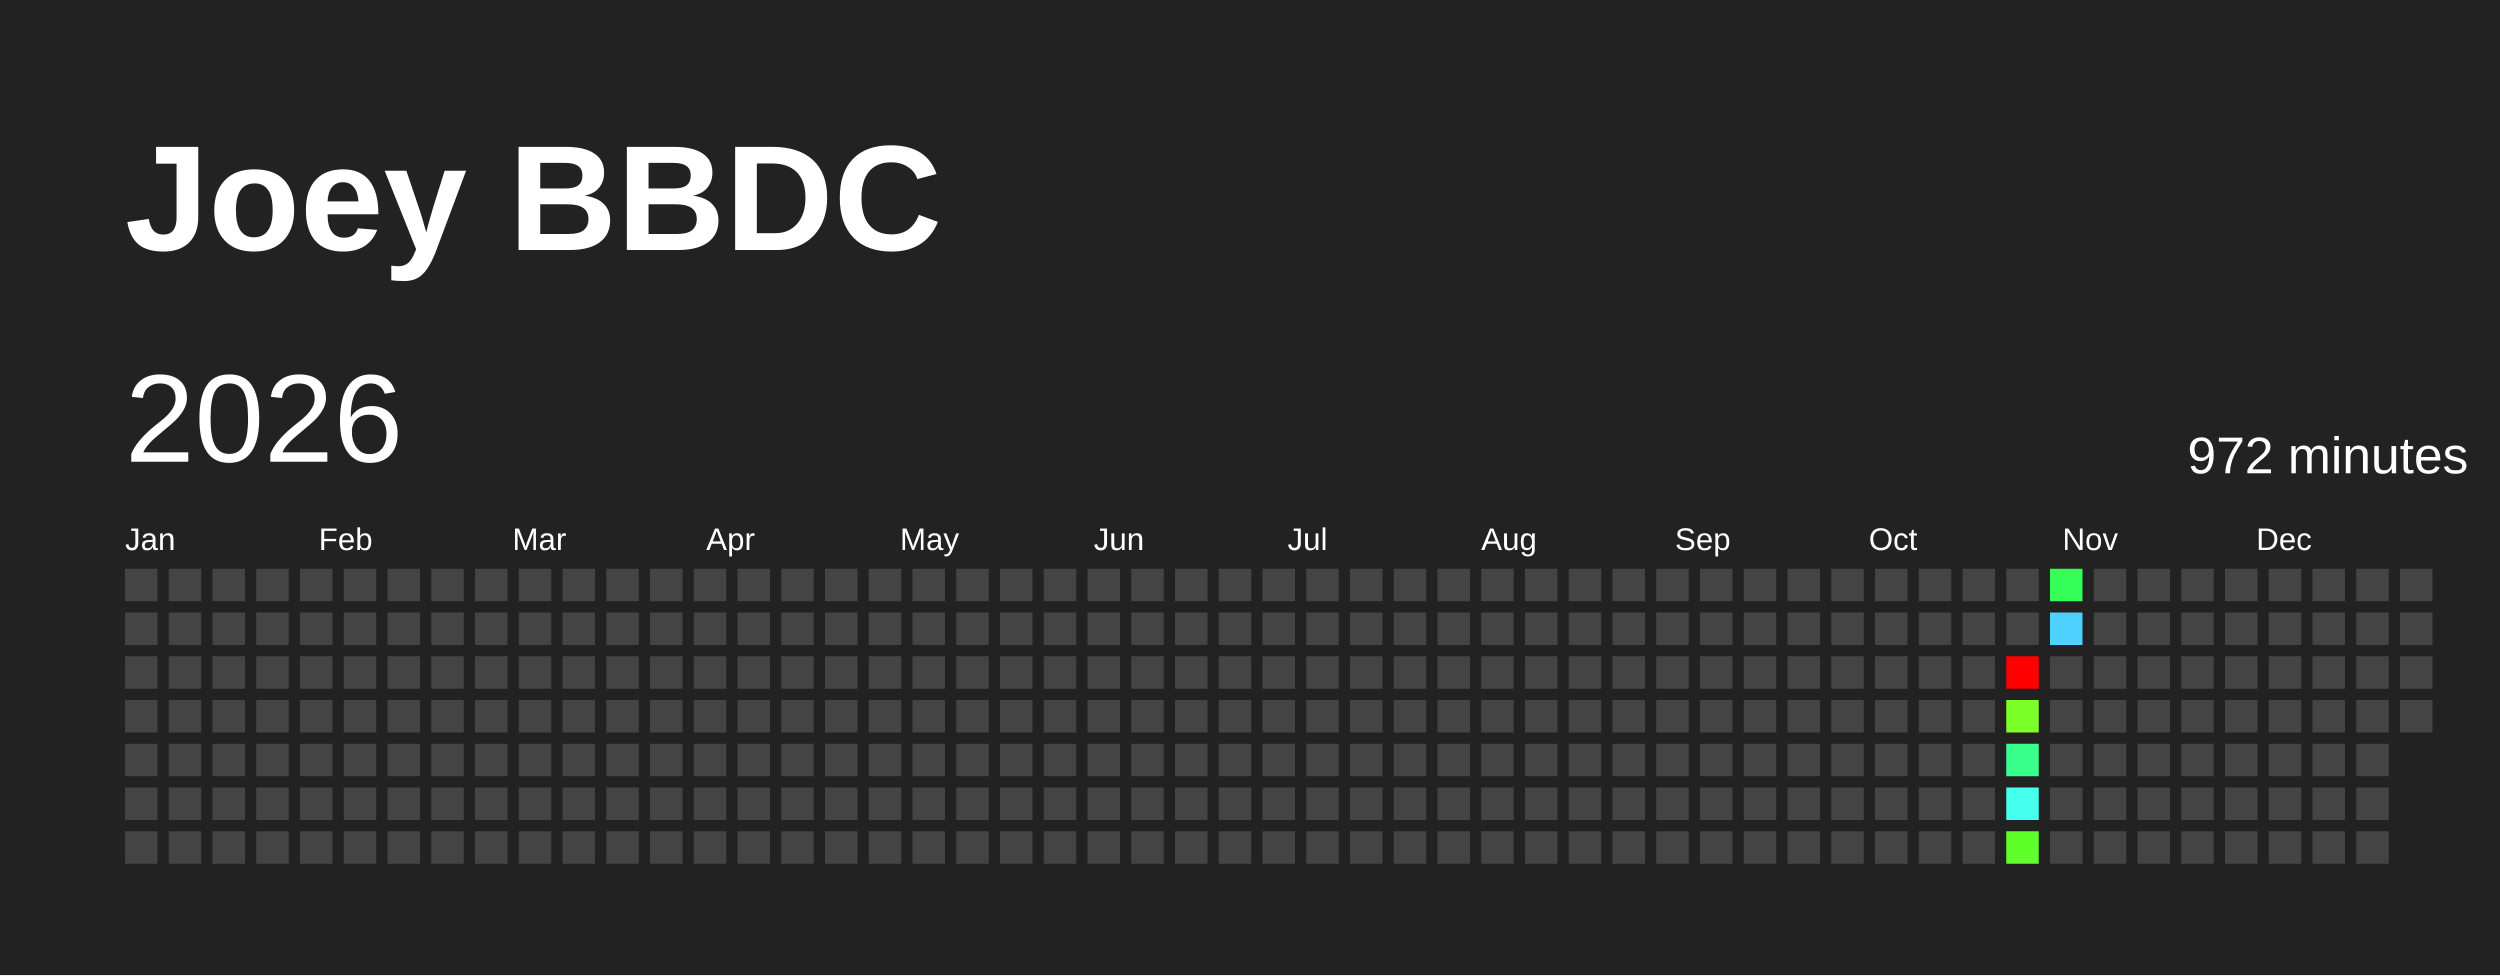
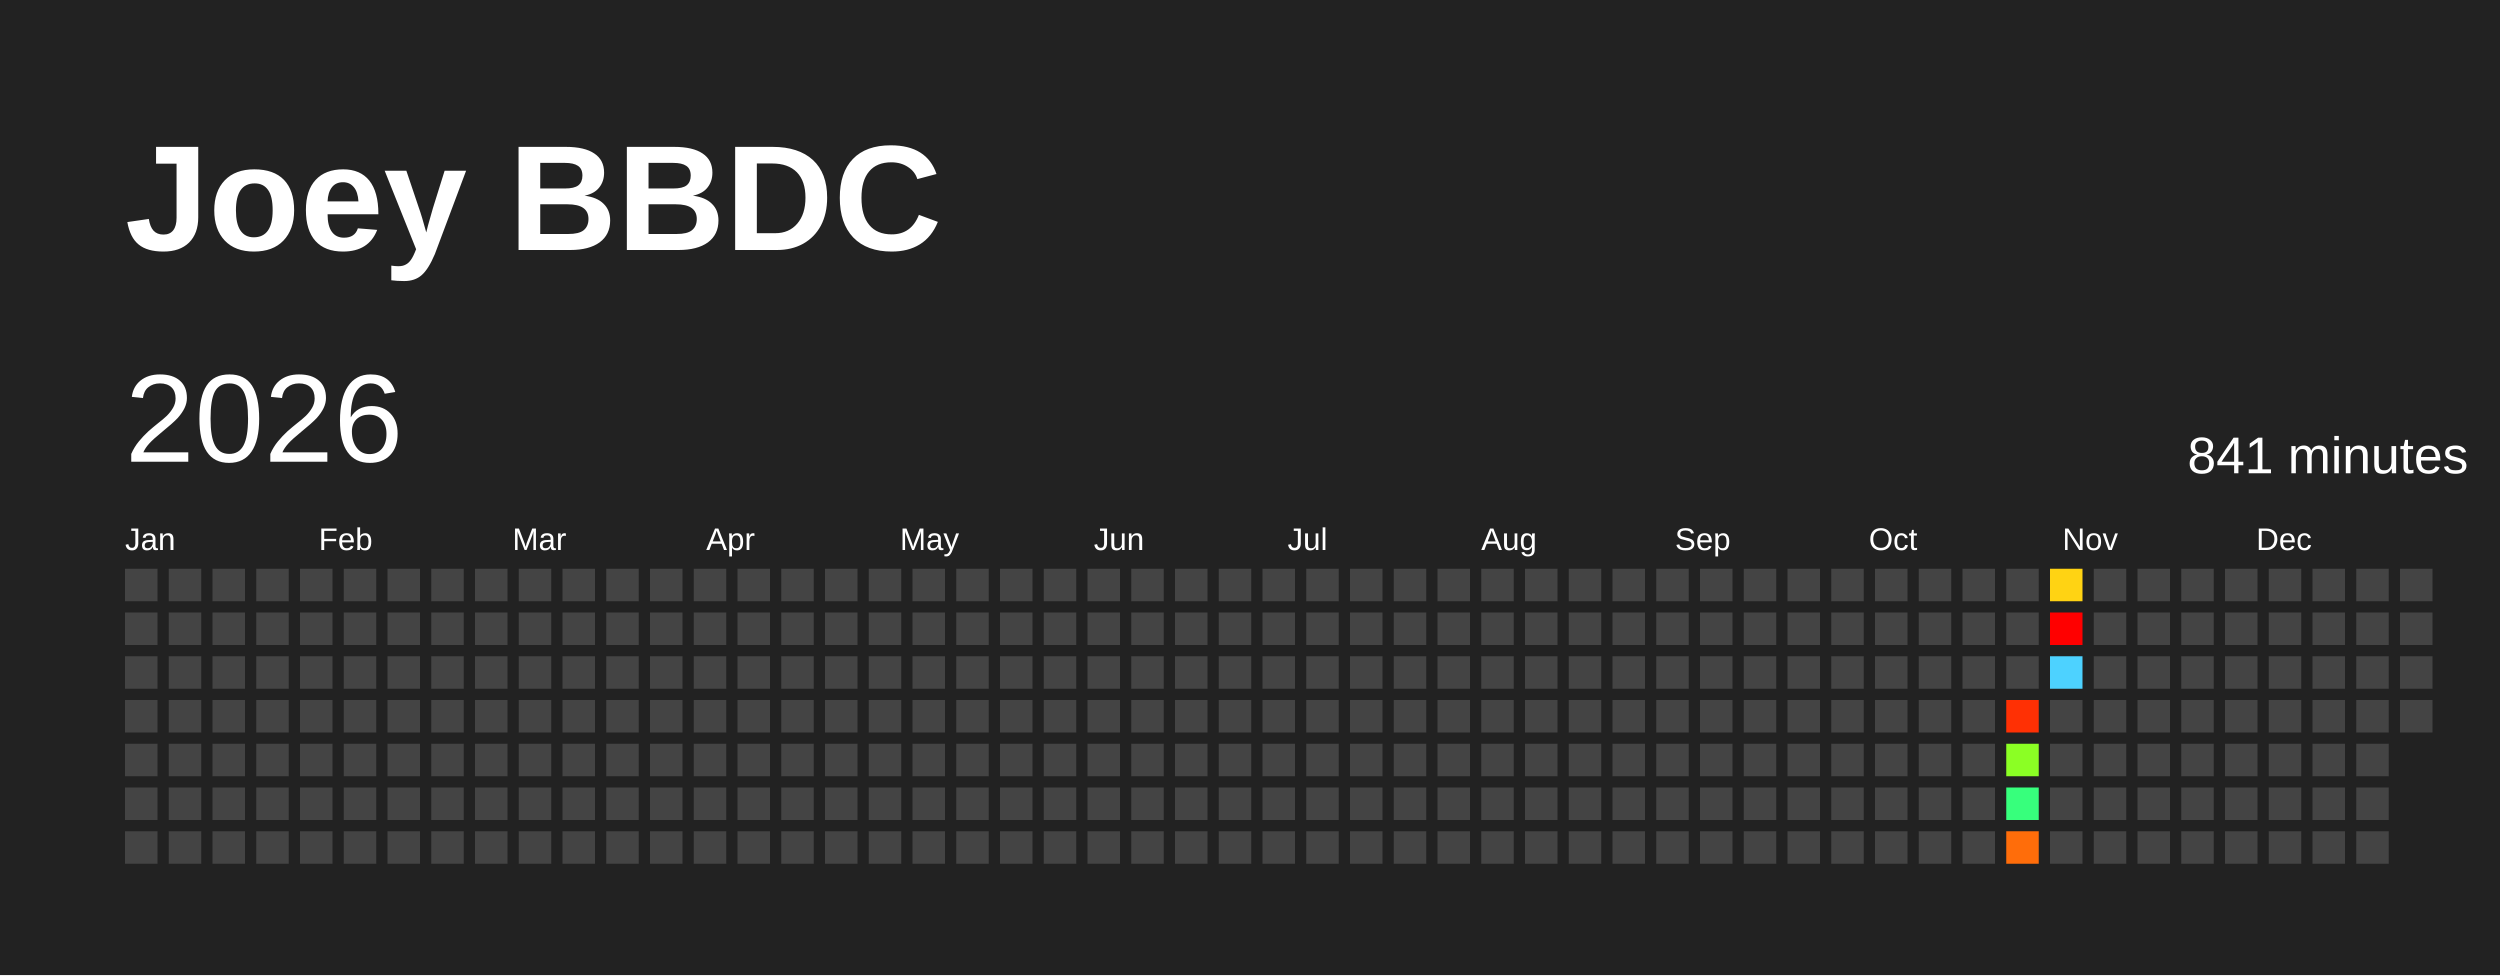
<svg xmlns="http://www.w3.org/2000/svg" baseProfile="full" height="78mm" version="1.1" viewBox="0,0,200,78" width="200mm">
  <defs />
  <rect fill="#222222" height="78" width="200" x="0" y="0" />
  <text fill="#FFFFFF" style="font-size:12px; font-family:Arial; font-weight:bold;" x="10" y="20">Joey BBDC</text>
  <text dominant-baseline="hanging" fill="#FFFFFF" style="font-size:10.0px; font-family:Arial;" x="10" y="30">2026</text>
-   <text dominant-baseline="hanging" fill="#FFFFFF" style="font-size:4.125px; font-family:Arial;" x="175" y="35">972 minutes</text>
+   <text dominant-baseline="hanging" fill="#FFFFFF" style="font-size:4.125px; font-family:Arial;" x="175" y="35">841 minutes</text>
  <text fill="#FFFFFF" style="font-size:2.5px; font-family:Arial" x="10.0" y="44">Jan</text>
  <text fill="#FFFFFF" style="font-size:2.5px; font-family:Arial" x="25.5" y="44">Feb</text>
  <text fill="#FFFFFF" style="font-size:2.5px; font-family:Arial" x="41.0" y="44">Mar</text>
  <text fill="#FFFFFF" style="font-size:2.5px; font-family:Arial" x="56.5" y="44">Apr</text>
  <text fill="#FFFFFF" style="font-size:2.5px; font-family:Arial" x="72.0" y="44">May</text>
  <text fill="#FFFFFF" style="font-size:2.5px; font-family:Arial" x="87.5" y="44">Jun</text>
  <text fill="#FFFFFF" style="font-size:2.5px; font-family:Arial" x="103.0" y="44">Jul</text>
  <text fill="#FFFFFF" style="font-size:2.5px; font-family:Arial" x="118.5" y="44">Aug</text>
  <text fill="#FFFFFF" style="font-size:2.5px; font-family:Arial" x="134.0" y="44">Sep</text>
  <text fill="#FFFFFF" style="font-size:2.5px; font-family:Arial" x="149.5" y="44">Oct</text>
  <text fill="#FFFFFF" style="font-size:2.5px; font-family:Arial" x="165.0" y="44">Nov</text>
  <text fill="#FFFFFF" style="font-size:2.5px; font-family:Arial" x="180.5" y="44">Dec</text>
  <rect fill="#444444" height="2.6" width="2.6" x="10.0" y="45.5" />
  <rect fill="#444444" height="2.6" width="2.6" x="10.0" y="49.0" />
  <rect fill="#444444" height="2.6" width="2.6" x="10.0" y="52.5" />
  <rect fill="#444444" height="2.6" width="2.6" x="10.0" y="56.0" />
  <rect fill="#444444" height="2.6" width="2.6" x="10.0" y="59.5" />
  <rect fill="#444444" height="2.6" width="2.6" x="10.0" y="63.0" />
  <rect fill="#444444" height="2.6" width="2.6" x="10.0" y="66.5" />
  <rect fill="#444444" height="2.6" width="2.6" x="13.5" y="45.5" />
  <rect fill="#444444" height="2.6" width="2.6" x="13.5" y="49.0" />
  <rect fill="#444444" height="2.6" width="2.6" x="13.5" y="52.5" />
  <rect fill="#444444" height="2.6" width="2.6" x="13.5" y="56.0" />
  <rect fill="#444444" height="2.6" width="2.6" x="13.5" y="59.5" />
  <rect fill="#444444" height="2.6" width="2.6" x="13.5" y="63.0" />
  <rect fill="#444444" height="2.6" width="2.6" x="13.5" y="66.5" />
  <rect fill="#444444" height="2.6" width="2.6" x="17.0" y="45.5" />
  <rect fill="#444444" height="2.6" width="2.6" x="17.0" y="49.0" />
  <rect fill="#444444" height="2.6" width="2.6" x="17.0" y="52.5" />
  <rect fill="#444444" height="2.6" width="2.6" x="17.0" y="56.0" />
  <rect fill="#444444" height="2.6" width="2.6" x="17.0" y="59.5" />
  <rect fill="#444444" height="2.6" width="2.6" x="17.0" y="63.0" />
  <rect fill="#444444" height="2.6" width="2.6" x="17.0" y="66.5" />
  <rect fill="#444444" height="2.6" width="2.6" x="20.5" y="45.5" />
  <rect fill="#444444" height="2.6" width="2.6" x="20.5" y="49.0" />
  <rect fill="#444444" height="2.6" width="2.6" x="20.5" y="52.5" />
  <rect fill="#444444" height="2.6" width="2.6" x="20.5" y="56.0" />
  <rect fill="#444444" height="2.6" width="2.6" x="20.5" y="59.5" />
  <rect fill="#444444" height="2.6" width="2.6" x="20.5" y="63.0" />
  <rect fill="#444444" height="2.6" width="2.6" x="20.5" y="66.5" />
  <rect fill="#444444" height="2.6" width="2.6" x="24.0" y="45.5" />
  <rect fill="#444444" height="2.6" width="2.6" x="24.0" y="49.0" />
  <rect fill="#444444" height="2.6" width="2.6" x="24.0" y="52.5" />
  <rect fill="#444444" height="2.6" width="2.6" x="24.0" y="56.0" />
  <rect fill="#444444" height="2.6" width="2.6" x="24.0" y="59.5" />
  <rect fill="#444444" height="2.6" width="2.6" x="24.0" y="63.0" />
  <rect fill="#444444" height="2.6" width="2.6" x="24.0" y="66.5" />
  <rect fill="#444444" height="2.6" width="2.6" x="27.5" y="45.5" />
  <rect fill="#444444" height="2.6" width="2.6" x="27.5" y="49.0" />
  <rect fill="#444444" height="2.6" width="2.6" x="27.5" y="52.5" />
  <rect fill="#444444" height="2.6" width="2.6" x="27.5" y="56.0" />
  <rect fill="#444444" height="2.6" width="2.6" x="27.5" y="59.5" />
  <rect fill="#444444" height="2.6" width="2.6" x="27.5" y="63.0" />
  <rect fill="#444444" height="2.6" width="2.6" x="27.5" y="66.5" />
  <rect fill="#444444" height="2.6" width="2.6" x="31.0" y="45.5" />
  <rect fill="#444444" height="2.6" width="2.6" x="31.0" y="49.0" />
  <rect fill="#444444" height="2.6" width="2.6" x="31.0" y="52.5" />
  <rect fill="#444444" height="2.6" width="2.6" x="31.0" y="56.0" />
  <rect fill="#444444" height="2.6" width="2.6" x="31.0" y="59.5" />
  <rect fill="#444444" height="2.6" width="2.6" x="31.0" y="63.0" />
  <rect fill="#444444" height="2.6" width="2.6" x="31.0" y="66.5" />
  <rect fill="#444444" height="2.6" width="2.6" x="34.5" y="45.5" />
  <rect fill="#444444" height="2.6" width="2.6" x="34.5" y="49.0" />
  <rect fill="#444444" height="2.6" width="2.6" x="34.5" y="52.5" />
  <rect fill="#444444" height="2.6" width="2.6" x="34.5" y="56.0" />
  <rect fill="#444444" height="2.6" width="2.6" x="34.5" y="59.5" />
  <rect fill="#444444" height="2.6" width="2.6" x="34.5" y="63.0" />
  <rect fill="#444444" height="2.6" width="2.6" x="34.5" y="66.5" />
  <rect fill="#444444" height="2.6" width="2.6" x="38.0" y="45.5" />
  <rect fill="#444444" height="2.6" width="2.6" x="38.0" y="49.0" />
  <rect fill="#444444" height="2.6" width="2.6" x="38.0" y="52.5" />
  <rect fill="#444444" height="2.6" width="2.6" x="38.0" y="56.0" />
  <rect fill="#444444" height="2.6" width="2.6" x="38.0" y="59.5" />
  <rect fill="#444444" height="2.6" width="2.6" x="38.0" y="63.0" />
  <rect fill="#444444" height="2.6" width="2.6" x="38.0" y="66.5" />
  <rect fill="#444444" height="2.6" width="2.6" x="41.5" y="45.5" />
  <rect fill="#444444" height="2.6" width="2.6" x="41.5" y="49.0" />
  <rect fill="#444444" height="2.6" width="2.6" x="41.5" y="52.5" />
  <rect fill="#444444" height="2.6" width="2.6" x="41.5" y="56.0" />
  <rect fill="#444444" height="2.6" width="2.6" x="41.5" y="59.5" />
  <rect fill="#444444" height="2.6" width="2.6" x="41.5" y="63.0" />
  <rect fill="#444444" height="2.6" width="2.6" x="41.5" y="66.5" />
  <rect fill="#444444" height="2.6" width="2.6" x="45.0" y="45.5" />
  <rect fill="#444444" height="2.6" width="2.6" x="45.0" y="49.0" />
  <rect fill="#444444" height="2.6" width="2.6" x="45.0" y="52.5" />
  <rect fill="#444444" height="2.6" width="2.6" x="45.0" y="56.0" />
  <rect fill="#444444" height="2.6" width="2.6" x="45.0" y="59.5" />
  <rect fill="#444444" height="2.6" width="2.6" x="45.0" y="63.0" />
  <rect fill="#444444" height="2.6" width="2.6" x="45.0" y="66.5" />
  <rect fill="#444444" height="2.6" width="2.6" x="48.5" y="45.5" />
  <rect fill="#444444" height="2.6" width="2.6" x="48.5" y="49.0" />
  <rect fill="#444444" height="2.6" width="2.6" x="48.5" y="52.5" />
  <rect fill="#444444" height="2.6" width="2.6" x="48.5" y="56.0" />
  <rect fill="#444444" height="2.6" width="2.6" x="48.5" y="59.5" />
  <rect fill="#444444" height="2.6" width="2.6" x="48.5" y="63.0" />
  <rect fill="#444444" height="2.6" width="2.6" x="48.5" y="66.5" />
  <rect fill="#444444" height="2.6" width="2.6" x="52.0" y="45.5" />
  <rect fill="#444444" height="2.6" width="2.6" x="52.0" y="49.0" />
  <rect fill="#444444" height="2.6" width="2.6" x="52.0" y="52.5" />
  <rect fill="#444444" height="2.6" width="2.6" x="52.0" y="56.0" />
  <rect fill="#444444" height="2.6" width="2.6" x="52.0" y="59.5" />
  <rect fill="#444444" height="2.6" width="2.6" x="52.0" y="63.0" />
  <rect fill="#444444" height="2.6" width="2.6" x="52.0" y="66.5" />
  <rect fill="#444444" height="2.6" width="2.6" x="55.5" y="45.5" />
  <rect fill="#444444" height="2.6" width="2.6" x="55.5" y="49.0" />
  <rect fill="#444444" height="2.6" width="2.6" x="55.5" y="52.5" />
  <rect fill="#444444" height="2.6" width="2.6" x="55.5" y="56.0" />
  <rect fill="#444444" height="2.6" width="2.6" x="55.5" y="59.5" />
  <rect fill="#444444" height="2.6" width="2.6" x="55.5" y="63.0" />
  <rect fill="#444444" height="2.6" width="2.6" x="55.5" y="66.5" />
  <rect fill="#444444" height="2.6" width="2.6" x="59.0" y="45.5" />
  <rect fill="#444444" height="2.6" width="2.6" x="59.0" y="49.0" />
  <rect fill="#444444" height="2.6" width="2.6" x="59.0" y="52.5" />
  <rect fill="#444444" height="2.6" width="2.6" x="59.0" y="56.0" />
  <rect fill="#444444" height="2.6" width="2.6" x="59.0" y="59.5" />
  <rect fill="#444444" height="2.6" width="2.6" x="59.0" y="63.0" />
  <rect fill="#444444" height="2.6" width="2.6" x="59.0" y="66.5" />
  <rect fill="#444444" height="2.6" width="2.6" x="62.5" y="45.5" />
  <rect fill="#444444" height="2.6" width="2.6" x="62.5" y="49.0" />
  <rect fill="#444444" height="2.6" width="2.6" x="62.5" y="52.5" />
  <rect fill="#444444" height="2.6" width="2.6" x="62.5" y="56.0" />
  <rect fill="#444444" height="2.6" width="2.6" x="62.5" y="59.5" />
  <rect fill="#444444" height="2.6" width="2.6" x="62.5" y="63.0" />
  <rect fill="#444444" height="2.6" width="2.6" x="62.5" y="66.5" />
  <rect fill="#444444" height="2.6" width="2.6" x="66.0" y="45.5" />
  <rect fill="#444444" height="2.6" width="2.6" x="66.0" y="49.0" />
  <rect fill="#444444" height="2.6" width="2.6" x="66.0" y="52.5" />
  <rect fill="#444444" height="2.6" width="2.6" x="66.0" y="56.0" />
  <rect fill="#444444" height="2.6" width="2.6" x="66.0" y="59.5" />
  <rect fill="#444444" height="2.6" width="2.6" x="66.0" y="63.0" />
  <rect fill="#444444" height="2.6" width="2.6" x="66.0" y="66.5" />
  <rect fill="#444444" height="2.6" width="2.6" x="69.5" y="45.5" />
  <rect fill="#444444" height="2.6" width="2.6" x="69.5" y="49.0" />
  <rect fill="#444444" height="2.6" width="2.6" x="69.5" y="52.5" />
  <rect fill="#444444" height="2.6" width="2.6" x="69.5" y="56.0" />
  <rect fill="#444444" height="2.6" width="2.6" x="69.5" y="59.5" />
  <rect fill="#444444" height="2.6" width="2.6" x="69.5" y="63.0" />
  <rect fill="#444444" height="2.6" width="2.6" x="69.5" y="66.5" />
  <rect fill="#444444" height="2.6" width="2.6" x="73.0" y="45.5" />
  <rect fill="#444444" height="2.6" width="2.6" x="73.0" y="49.0" />
  <rect fill="#444444" height="2.6" width="2.6" x="73.0" y="52.5" />
  <rect fill="#444444" height="2.6" width="2.6" x="73.0" y="56.0" />
  <rect fill="#444444" height="2.6" width="2.6" x="73.0" y="59.5" />
  <rect fill="#444444" height="2.6" width="2.6" x="73.0" y="63.0" />
  <rect fill="#444444" height="2.6" width="2.6" x="73.0" y="66.5" />
  <rect fill="#444444" height="2.6" width="2.6" x="76.5" y="45.5" />
  <rect fill="#444444" height="2.6" width="2.6" x="76.5" y="49.0" />
  <rect fill="#444444" height="2.6" width="2.6" x="76.5" y="52.5" />
  <rect fill="#444444" height="2.6" width="2.6" x="76.5" y="56.0" />
  <rect fill="#444444" height="2.6" width="2.6" x="76.5" y="59.5" />
  <rect fill="#444444" height="2.6" width="2.6" x="76.5" y="63.0" />
  <rect fill="#444444" height="2.6" width="2.6" x="76.5" y="66.5" />
  <rect fill="#444444" height="2.6" width="2.6" x="80.0" y="45.5" />
  <rect fill="#444444" height="2.6" width="2.6" x="80.0" y="49.0" />
  <rect fill="#444444" height="2.6" width="2.6" x="80.0" y="52.5" />
  <rect fill="#444444" height="2.6" width="2.6" x="80.0" y="56.0" />
  <rect fill="#444444" height="2.6" width="2.6" x="80.0" y="59.5" />
  <rect fill="#444444" height="2.6" width="2.6" x="80.0" y="63.0" />
  <rect fill="#444444" height="2.6" width="2.6" x="80.0" y="66.5" />
  <rect fill="#444444" height="2.6" width="2.6" x="83.5" y="45.5" />
  <rect fill="#444444" height="2.6" width="2.6" x="83.5" y="49.0" />
  <rect fill="#444444" height="2.6" width="2.6" x="83.5" y="52.5" />
  <rect fill="#444444" height="2.6" width="2.6" x="83.5" y="56.0" />
  <rect fill="#444444" height="2.6" width="2.6" x="83.5" y="59.5" />
  <rect fill="#444444" height="2.6" width="2.6" x="83.5" y="63.0" />
  <rect fill="#444444" height="2.6" width="2.6" x="83.5" y="66.5" />
  <rect fill="#444444" height="2.6" width="2.6" x="87.0" y="45.5" />
  <rect fill="#444444" height="2.6" width="2.6" x="87.0" y="49.0" />
  <rect fill="#444444" height="2.6" width="2.6" x="87.0" y="52.5" />
  <rect fill="#444444" height="2.6" width="2.6" x="87.0" y="56.0" />
  <rect fill="#444444" height="2.6" width="2.6" x="87.0" y="59.5" />
  <rect fill="#444444" height="2.6" width="2.6" x="87.0" y="63.0" />
  <rect fill="#444444" height="2.6" width="2.6" x="87.0" y="66.5" />
  <rect fill="#444444" height="2.6" width="2.6" x="90.5" y="45.5" />
  <rect fill="#444444" height="2.6" width="2.6" x="90.5" y="49.0" />
  <rect fill="#444444" height="2.6" width="2.6" x="90.5" y="52.5" />
  <rect fill="#444444" height="2.6" width="2.6" x="90.5" y="56.0" />
  <rect fill="#444444" height="2.6" width="2.6" x="90.5" y="59.5" />
  <rect fill="#444444" height="2.6" width="2.6" x="90.5" y="63.0" />
  <rect fill="#444444" height="2.6" width="2.6" x="90.5" y="66.5" />
  <rect fill="#444444" height="2.6" width="2.6" x="94.0" y="45.5" />
  <rect fill="#444444" height="2.6" width="2.6" x="94.0" y="49.0" />
  <rect fill="#444444" height="2.6" width="2.6" x="94.0" y="52.5" />
  <rect fill="#444444" height="2.6" width="2.6" x="94.0" y="56.0" />
  <rect fill="#444444" height="2.6" width="2.6" x="94.0" y="59.5" />
  <rect fill="#444444" height="2.6" width="2.6" x="94.0" y="63.0" />
  <rect fill="#444444" height="2.6" width="2.6" x="94.0" y="66.5" />
  <rect fill="#444444" height="2.6" width="2.6" x="97.5" y="45.5" />
  <rect fill="#444444" height="2.6" width="2.6" x="97.5" y="49.0" />
  <rect fill="#444444" height="2.6" width="2.6" x="97.5" y="52.5" />
  <rect fill="#444444" height="2.6" width="2.6" x="97.5" y="56.0" />
  <rect fill="#444444" height="2.6" width="2.6" x="97.5" y="59.5" />
  <rect fill="#444444" height="2.6" width="2.6" x="97.5" y="63.0" />
  <rect fill="#444444" height="2.6" width="2.6" x="97.5" y="66.5" />
  <rect fill="#444444" height="2.6" width="2.6" x="101.0" y="45.5" />
  <rect fill="#444444" height="2.6" width="2.6" x="101.0" y="49.0" />
  <rect fill="#444444" height="2.6" width="2.6" x="101.0" y="52.5" />
  <rect fill="#444444" height="2.6" width="2.6" x="101.0" y="56.0" />
  <rect fill="#444444" height="2.6" width="2.6" x="101.0" y="59.5" />
  <rect fill="#444444" height="2.6" width="2.6" x="101.0" y="63.0" />
  <rect fill="#444444" height="2.6" width="2.6" x="101.0" y="66.5" />
  <rect fill="#444444" height="2.6" width="2.6" x="104.5" y="45.5" />
  <rect fill="#444444" height="2.6" width="2.6" x="104.5" y="49.0" />
  <rect fill="#444444" height="2.6" width="2.6" x="104.5" y="52.5" />
  <rect fill="#444444" height="2.6" width="2.6" x="104.5" y="56.0" />
  <rect fill="#444444" height="2.6" width="2.6" x="104.5" y="59.5" />
  <rect fill="#444444" height="2.6" width="2.6" x="104.5" y="63.0" />
  <rect fill="#444444" height="2.6" width="2.6" x="104.5" y="66.5" />
  <rect fill="#444444" height="2.6" width="2.6" x="108.0" y="45.5" />
  <rect fill="#444444" height="2.6" width="2.6" x="108.0" y="49.0" />
  <rect fill="#444444" height="2.6" width="2.6" x="108.0" y="52.5" />
  <rect fill="#444444" height="2.6" width="2.6" x="108.0" y="56.0" />
  <rect fill="#444444" height="2.6" width="2.6" x="108.0" y="59.5" />
  <rect fill="#444444" height="2.6" width="2.6" x="108.0" y="63.0" />
  <rect fill="#444444" height="2.6" width="2.6" x="108.0" y="66.5" />
  <rect fill="#444444" height="2.6" width="2.6" x="111.5" y="45.5" />
  <rect fill="#444444" height="2.6" width="2.6" x="111.5" y="49.0" />
  <rect fill="#444444" height="2.6" width="2.6" x="111.5" y="52.5" />
  <rect fill="#444444" height="2.6" width="2.6" x="111.5" y="56.0" />
  <rect fill="#444444" height="2.6" width="2.6" x="111.5" y="59.5" />
  <rect fill="#444444" height="2.6" width="2.6" x="111.5" y="63.0" />
  <rect fill="#444444" height="2.6" width="2.6" x="111.5" y="66.5" />
  <rect fill="#444444" height="2.6" width="2.6" x="115.0" y="45.5" />
  <rect fill="#444444" height="2.6" width="2.6" x="115.0" y="49.0" />
  <rect fill="#444444" height="2.6" width="2.6" x="115.0" y="52.5" />
  <rect fill="#444444" height="2.6" width="2.6" x="115.0" y="56.0" />
  <rect fill="#444444" height="2.6" width="2.6" x="115.0" y="59.5" />
  <rect fill="#444444" height="2.6" width="2.6" x="115.0" y="63.0" />
  <rect fill="#444444" height="2.6" width="2.6" x="115.0" y="66.5" />
  <rect fill="#444444" height="2.6" width="2.6" x="118.5" y="45.5" />
  <rect fill="#444444" height="2.6" width="2.6" x="118.5" y="49.0" />
  <rect fill="#444444" height="2.6" width="2.6" x="118.5" y="52.5" />
  <rect fill="#444444" height="2.6" width="2.6" x="118.5" y="56.0" />
  <rect fill="#444444" height="2.6" width="2.6" x="118.5" y="59.5" />
  <rect fill="#444444" height="2.6" width="2.6" x="118.5" y="63.0" />
  <rect fill="#444444" height="2.6" width="2.6" x="118.5" y="66.5" />
  <rect fill="#444444" height="2.6" width="2.6" x="122.0" y="45.5" />
  <rect fill="#444444" height="2.6" width="2.6" x="122.0" y="49.0" />
  <rect fill="#444444" height="2.6" width="2.6" x="122.0" y="52.5" />
  <rect fill="#444444" height="2.6" width="2.6" x="122.0" y="56.0" />
  <rect fill="#444444" height="2.6" width="2.6" x="122.0" y="59.5" />
  <rect fill="#444444" height="2.6" width="2.6" x="122.0" y="63.0" />
  <rect fill="#444444" height="2.6" width="2.6" x="122.0" y="66.5" />
  <rect fill="#444444" height="2.6" width="2.6" x="125.5" y="45.5" />
  <rect fill="#444444" height="2.6" width="2.6" x="125.5" y="49.0" />
  <rect fill="#444444" height="2.6" width="2.6" x="125.5" y="52.5" />
  <rect fill="#444444" height="2.6" width="2.6" x="125.5" y="56.0" />
  <rect fill="#444444" height="2.6" width="2.6" x="125.5" y="59.5" />
  <rect fill="#444444" height="2.6" width="2.6" x="125.5" y="63.0" />
  <rect fill="#444444" height="2.6" width="2.6" x="125.5" y="66.5" />
  <rect fill="#444444" height="2.6" width="2.6" x="129.0" y="45.5" />
  <rect fill="#444444" height="2.6" width="2.6" x="129.0" y="49.0" />
  <rect fill="#444444" height="2.6" width="2.6" x="129.0" y="52.5" />
  <rect fill="#444444" height="2.6" width="2.6" x="129.0" y="56.0" />
  <rect fill="#444444" height="2.6" width="2.6" x="129.0" y="59.5" />
  <rect fill="#444444" height="2.6" width="2.6" x="129.0" y="63.0" />
  <rect fill="#444444" height="2.6" width="2.6" x="129.0" y="66.5" />
  <rect fill="#444444" height="2.6" width="2.6" x="132.5" y="45.5" />
  <rect fill="#444444" height="2.6" width="2.6" x="132.5" y="49.0" />
  <rect fill="#444444" height="2.6" width="2.6" x="132.5" y="52.5" />
  <rect fill="#444444" height="2.6" width="2.6" x="132.5" y="56.0" />
  <rect fill="#444444" height="2.6" width="2.6" x="132.5" y="59.5" />
  <rect fill="#444444" height="2.6" width="2.6" x="132.5" y="63.0" />
  <rect fill="#444444" height="2.6" width="2.6" x="132.5" y="66.5" />
  <rect fill="#444444" height="2.6" width="2.6" x="136.0" y="45.5" />
  <rect fill="#444444" height="2.6" width="2.6" x="136.0" y="49.0" />
  <rect fill="#444444" height="2.6" width="2.6" x="136.0" y="52.5" />
  <rect fill="#444444" height="2.6" width="2.6" x="136.0" y="56.0" />
  <rect fill="#444444" height="2.6" width="2.6" x="136.0" y="59.5" />
  <rect fill="#444444" height="2.6" width="2.6" x="136.0" y="63.0" />
  <rect fill="#444444" height="2.6" width="2.6" x="136.0" y="66.5" />
  <rect fill="#444444" height="2.6" width="2.6" x="139.5" y="45.5" />
  <rect fill="#444444" height="2.6" width="2.6" x="139.5" y="49.0" />
  <rect fill="#444444" height="2.6" width="2.6" x="139.5" y="52.5" />
  <rect fill="#444444" height="2.6" width="2.6" x="139.5" y="56.0" />
  <rect fill="#444444" height="2.6" width="2.6" x="139.5" y="59.5" />
  <rect fill="#444444" height="2.6" width="2.6" x="139.5" y="63.0" />
  <rect fill="#444444" height="2.6" width="2.6" x="139.5" y="66.5" />
  <rect fill="#444444" height="2.6" width="2.6" x="143.0" y="45.5" />
  <rect fill="#444444" height="2.6" width="2.6" x="143.0" y="49.0" />
  <rect fill="#444444" height="2.6" width="2.6" x="143.0" y="52.5" />
  <rect fill="#444444" height="2.6" width="2.6" x="143.0" y="56.0" />
  <rect fill="#444444" height="2.6" width="2.6" x="143.0" y="59.5" />
  <rect fill="#444444" height="2.6" width="2.6" x="143.0" y="63.0" />
  <rect fill="#444444" height="2.6" width="2.6" x="143.0" y="66.5" />
  <rect fill="#444444" height="2.6" width="2.6" x="146.5" y="45.5" />
  <rect fill="#444444" height="2.6" width="2.6" x="146.5" y="49.0" />
  <rect fill="#444444" height="2.6" width="2.6" x="146.5" y="52.5" />
  <rect fill="#444444" height="2.6" width="2.6" x="146.5" y="56.0" />
  <rect fill="#444444" height="2.6" width="2.6" x="146.5" y="59.5" />
  <rect fill="#444444" height="2.6" width="2.6" x="146.5" y="63.0" />
  <rect fill="#444444" height="2.6" width="2.6" x="146.5" y="66.5" />
  <rect fill="#444444" height="2.6" width="2.6" x="150.0" y="45.5" />
  <rect fill="#444444" height="2.6" width="2.6" x="150.0" y="49.0" />
  <rect fill="#444444" height="2.6" width="2.6" x="150.0" y="52.5" />
  <rect fill="#444444" height="2.6" width="2.6" x="150.0" y="56.0" />
  <rect fill="#444444" height="2.6" width="2.6" x="150.0" y="59.5" />
  <rect fill="#444444" height="2.6" width="2.6" x="150.0" y="63.0" />
  <rect fill="#444444" height="2.6" width="2.6" x="150.0" y="66.5" />
  <rect fill="#444444" height="2.6" width="2.6" x="153.5" y="45.5" />
  <rect fill="#444444" height="2.6" width="2.6" x="153.5" y="49.0" />
  <rect fill="#444444" height="2.6" width="2.6" x="153.5" y="52.5" />
  <rect fill="#444444" height="2.6" width="2.6" x="153.5" y="56.0" />
  <rect fill="#444444" height="2.6" width="2.6" x="153.5" y="59.5" />
  <rect fill="#444444" height="2.6" width="2.6" x="153.5" y="63.0" />
  <rect fill="#444444" height="2.6" width="2.6" x="153.5" y="66.5" />
  <rect fill="#444444" height="2.6" width="2.6" x="157.0" y="45.5" />
  <rect fill="#444444" height="2.6" width="2.6" x="157.0" y="49.0" />
  <rect fill="#444444" height="2.6" width="2.6" x="157.0" y="52.5" />
  <rect fill="#444444" height="2.6" width="2.6" x="157.0" y="56.0" />
  <rect fill="#444444" height="2.6" width="2.6" x="157.0" y="59.5" />
  <rect fill="#444444" height="2.6" width="2.6" x="157.0" y="63.0" />
  <rect fill="#444444" height="2.6" width="2.6" x="157.0" y="66.5" />
  <rect fill="#444444" height="2.6" width="2.6" x="160.5" y="45.5" />
  <rect fill="#444444" height="2.6" width="2.6" x="160.5" y="49.0" />
-   <rect fill="red" height="2.6" width="2.6" x="160.5" y="52.5" />
-   <rect fill="#7bff26" height="2.6" width="2.6" x="160.5" y="56.0" />
-   <rect fill="#39ff8d" height="2.6" width="2.6" x="160.5" y="59.5" />
-   <rect fill="#45ffef" height="2.6" width="2.6" x="160.5" y="63.0" />
-   <rect fill="#5fff29" height="2.6" width="2.6" x="160.5" y="66.5" />
-   <rect fill="#34ff58" height="2.6" width="2.6" x="164.0" y="45.5" />
-   <rect fill="#4dd2ff" height="2.6" width="2.6" x="164.0" y="49.0" />
-   <rect fill="#444444" height="2.6" width="2.6" x="164.0" y="52.5" />
+   <rect fill="#444444" height="2.6" width="2.6" x="160.5" y="52.5" />
+   <rect fill="#ff3004" height="2.6" width="2.6" x="160.5" y="56.0" />
+   <rect fill="#8bff24" height="2.6" width="2.6" x="160.5" y="59.5" />
+   <rect fill="#37ff7c" height="2.6" width="2.6" x="160.5" y="63.0" />
+   <rect fill="#ff6d0a" height="2.6" width="2.6" x="160.5" y="66.5" />
+   <rect fill="#ffd313" height="2.6" width="2.6" x="164.0" y="45.5" />
+   <rect fill="red" height="2.6" width="2.6" x="164.0" y="49.0" />
+   <rect fill="#4dd2ff" height="2.6" width="2.6" x="164.0" y="52.5" />
  <rect fill="#444444" height="2.6" width="2.6" x="164.0" y="56.0" />
  <rect fill="#444444" height="2.6" width="2.6" x="164.0" y="59.5" />
  <rect fill="#444444" height="2.6" width="2.6" x="164.0" y="63.0" />
  <rect fill="#444444" height="2.6" width="2.6" x="164.0" y="66.5" />
  <rect fill="#444444" height="2.6" width="2.6" x="167.5" y="45.5" />
  <rect fill="#444444" height="2.6" width="2.6" x="167.5" y="49.0" />
  <rect fill="#444444" height="2.6" width="2.6" x="167.5" y="52.5" />
  <rect fill="#444444" height="2.6" width="2.6" x="167.5" y="56.0" />
  <rect fill="#444444" height="2.6" width="2.6" x="167.5" y="59.5" />
  <rect fill="#444444" height="2.6" width="2.6" x="167.5" y="63.0" />
  <rect fill="#444444" height="2.6" width="2.6" x="167.5" y="66.5" />
  <rect fill="#444444" height="2.6" width="2.6" x="171.0" y="45.5" />
  <rect fill="#444444" height="2.6" width="2.6" x="171.0" y="49.0" />
  <rect fill="#444444" height="2.6" width="2.6" x="171.0" y="52.5" />
  <rect fill="#444444" height="2.6" width="2.6" x="171.0" y="56.0" />
  <rect fill="#444444" height="2.6" width="2.6" x="171.0" y="59.5" />
  <rect fill="#444444" height="2.6" width="2.6" x="171.0" y="63.0" />
  <rect fill="#444444" height="2.6" width="2.6" x="171.0" y="66.5" />
  <rect fill="#444444" height="2.6" width="2.6" x="174.5" y="45.5" />
  <rect fill="#444444" height="2.6" width="2.6" x="174.5" y="49.0" />
  <rect fill="#444444" height="2.6" width="2.6" x="174.5" y="52.5" />
  <rect fill="#444444" height="2.6" width="2.6" x="174.5" y="56.0" />
  <rect fill="#444444" height="2.6" width="2.6" x="174.5" y="59.5" />
  <rect fill="#444444" height="2.6" width="2.6" x="174.5" y="63.0" />
  <rect fill="#444444" height="2.6" width="2.6" x="174.5" y="66.5" />
  <rect fill="#444444" height="2.6" width="2.6" x="178.0" y="45.5" />
  <rect fill="#444444" height="2.6" width="2.6" x="178.0" y="49.0" />
  <rect fill="#444444" height="2.6" width="2.6" x="178.0" y="52.5" />
  <rect fill="#444444" height="2.6" width="2.6" x="178.0" y="56.0" />
  <rect fill="#444444" height="2.6" width="2.6" x="178.0" y="59.5" />
  <rect fill="#444444" height="2.6" width="2.6" x="178.0" y="63.0" />
  <rect fill="#444444" height="2.6" width="2.6" x="178.0" y="66.5" />
  <rect fill="#444444" height="2.6" width="2.6" x="181.5" y="45.5" />
  <rect fill="#444444" height="2.6" width="2.6" x="181.5" y="49.0" />
  <rect fill="#444444" height="2.6" width="2.6" x="181.5" y="52.5" />
  <rect fill="#444444" height="2.6" width="2.6" x="181.5" y="56.0" />
  <rect fill="#444444" height="2.6" width="2.6" x="181.5" y="59.5" />
  <rect fill="#444444" height="2.6" width="2.6" x="181.5" y="63.0" />
  <rect fill="#444444" height="2.6" width="2.6" x="181.5" y="66.5" />
  <rect fill="#444444" height="2.6" width="2.6" x="185.0" y="45.5" />
  <rect fill="#444444" height="2.6" width="2.6" x="185.0" y="49.0" />
  <rect fill="#444444" height="2.6" width="2.6" x="185.0" y="52.5" />
  <rect fill="#444444" height="2.6" width="2.6" x="185.0" y="56.0" />
  <rect fill="#444444" height="2.6" width="2.6" x="185.0" y="59.5" />
  <rect fill="#444444" height="2.6" width="2.6" x="185.0" y="63.0" />
  <rect fill="#444444" height="2.6" width="2.6" x="185.0" y="66.5" />
  <rect fill="#444444" height="2.6" width="2.6" x="188.5" y="45.5" />
  <rect fill="#444444" height="2.6" width="2.6" x="188.5" y="49.0" />
  <rect fill="#444444" height="2.6" width="2.6" x="188.5" y="52.5" />
  <rect fill="#444444" height="2.6" width="2.6" x="188.5" y="56.0" />
  <rect fill="#444444" height="2.6" width="2.6" x="188.5" y="59.5" />
  <rect fill="#444444" height="2.6" width="2.6" x="188.5" y="63.0" />
  <rect fill="#444444" height="2.6" width="2.6" x="188.5" y="66.5" />
  <rect fill="#444444" height="2.6" width="2.6" x="192.0" y="45.5" />
  <rect fill="#444444" height="2.6" width="2.6" x="192.0" y="49.0" />
  <rect fill="#444444" height="2.6" width="2.6" x="192.0" y="52.5" />
  <rect fill="#444444" height="2.6" width="2.6" x="192.0" y="56.0" />
</svg>
